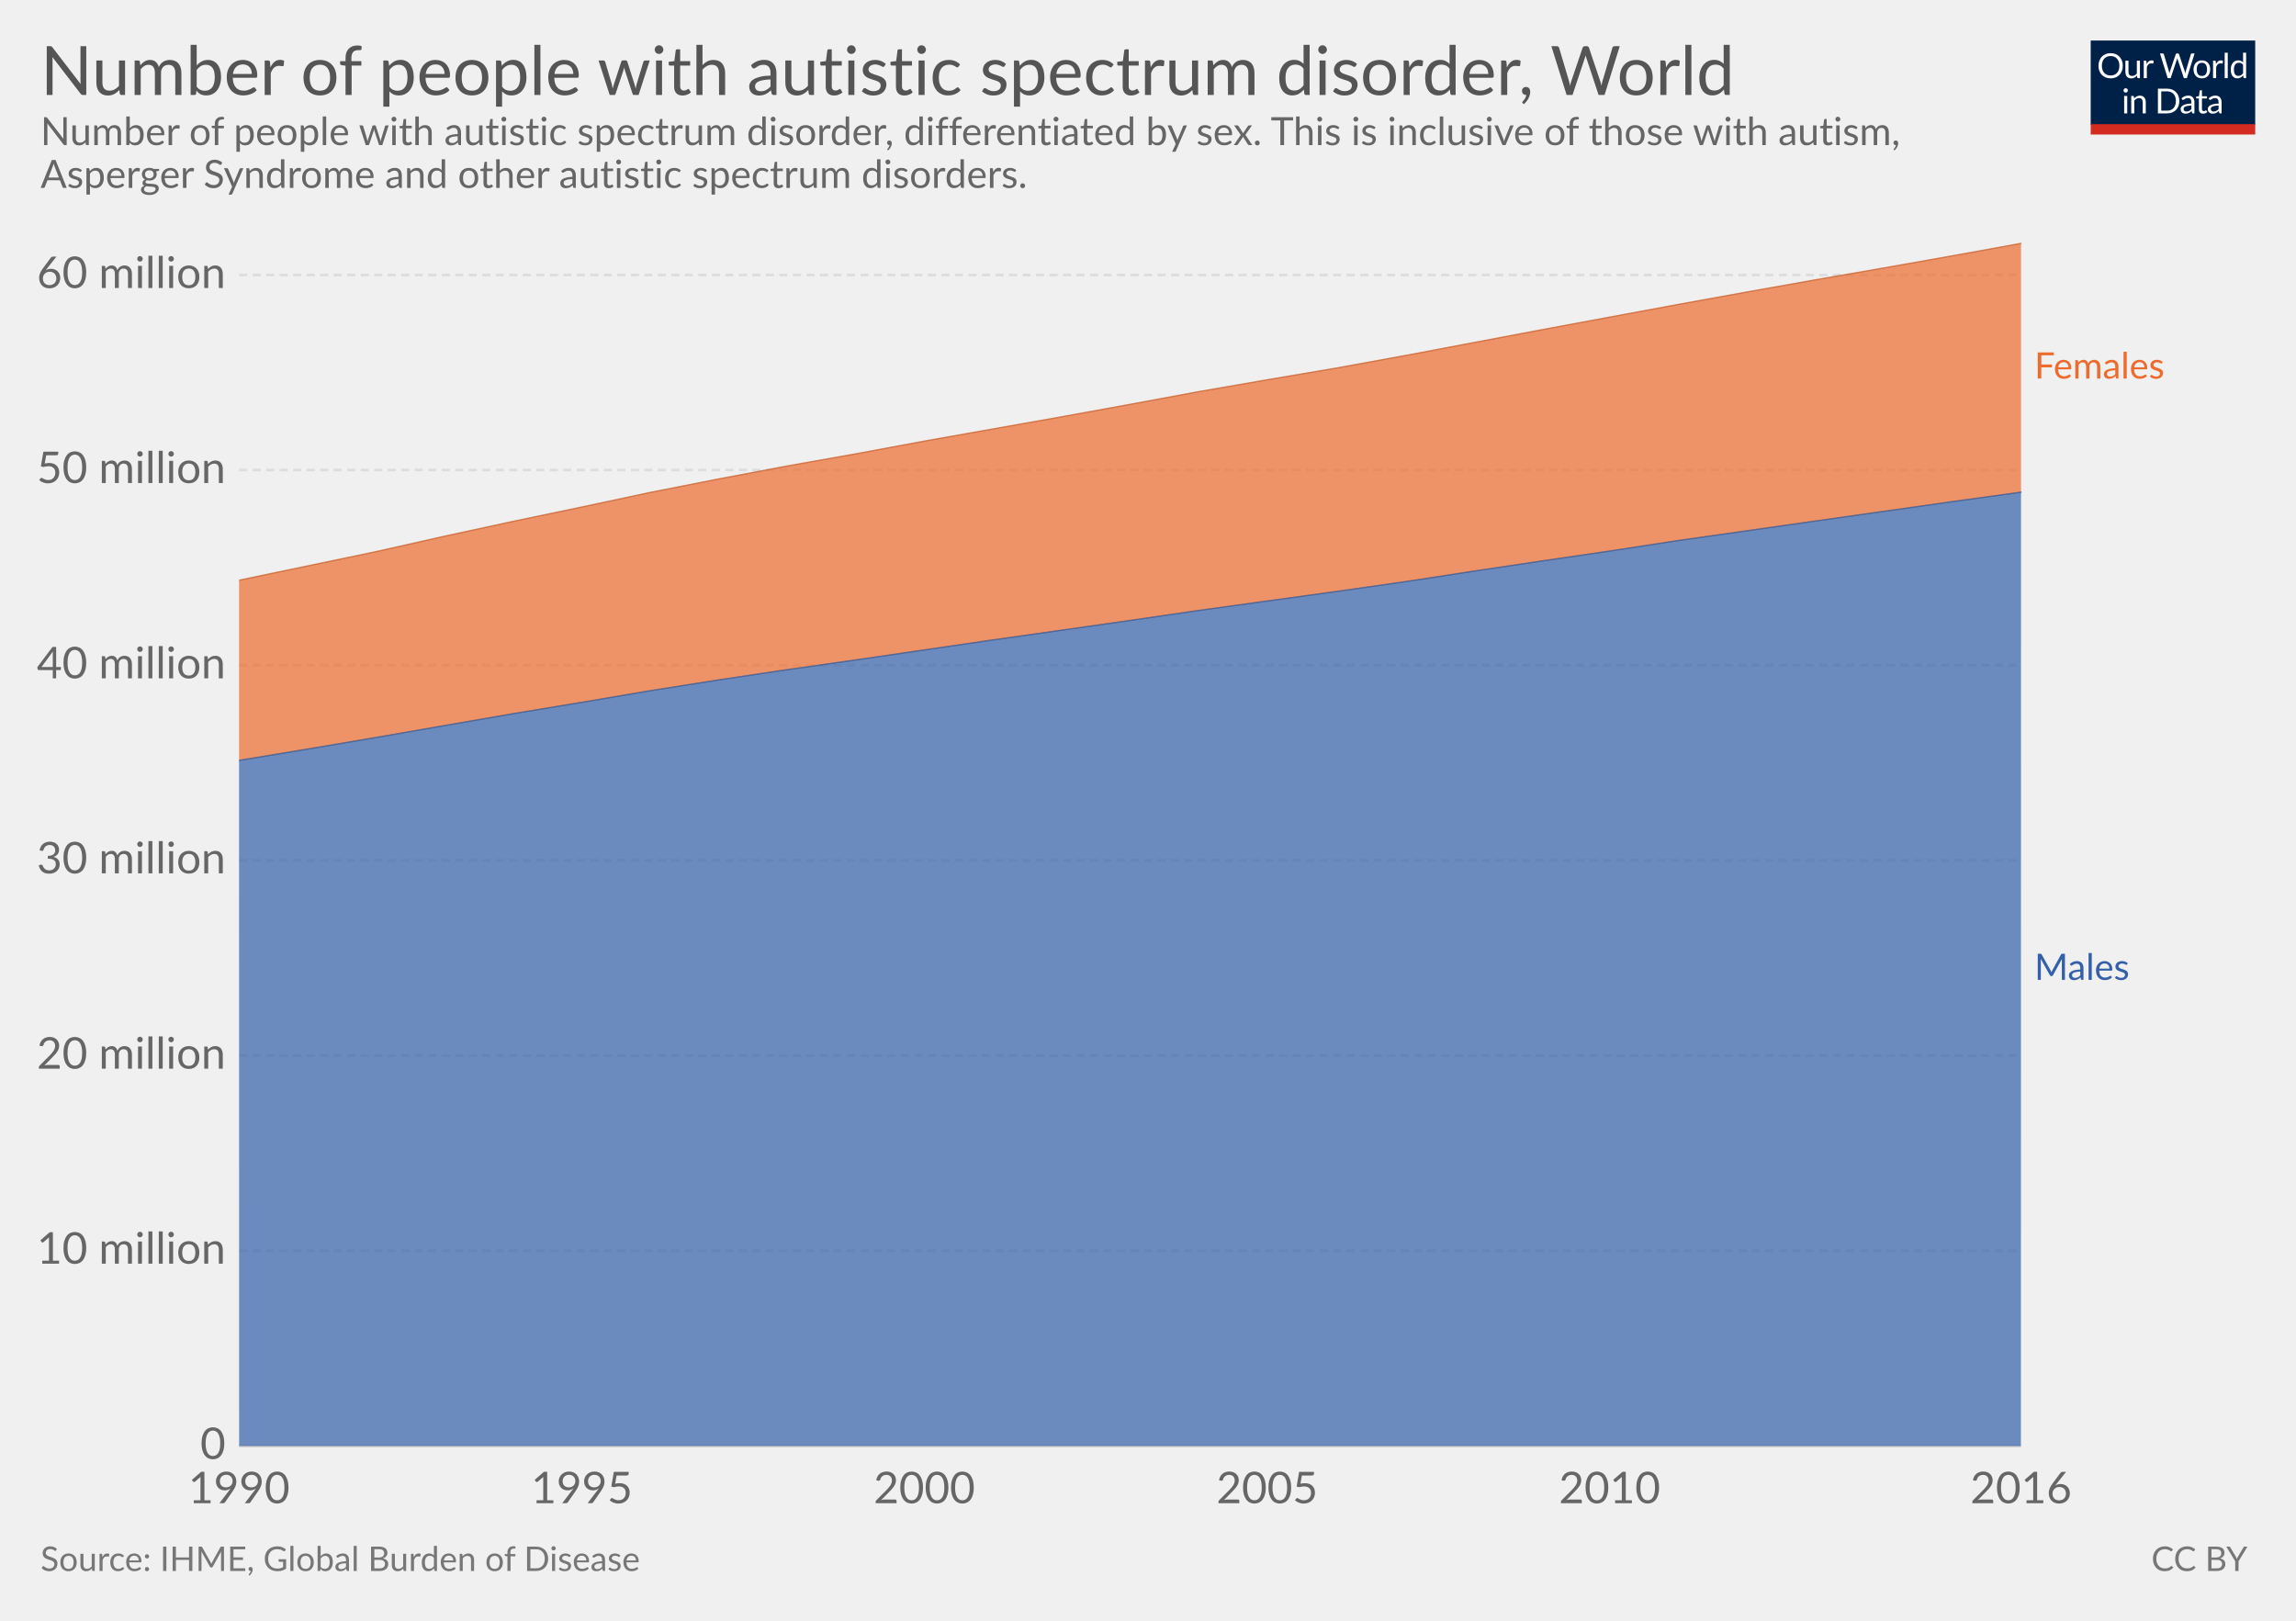
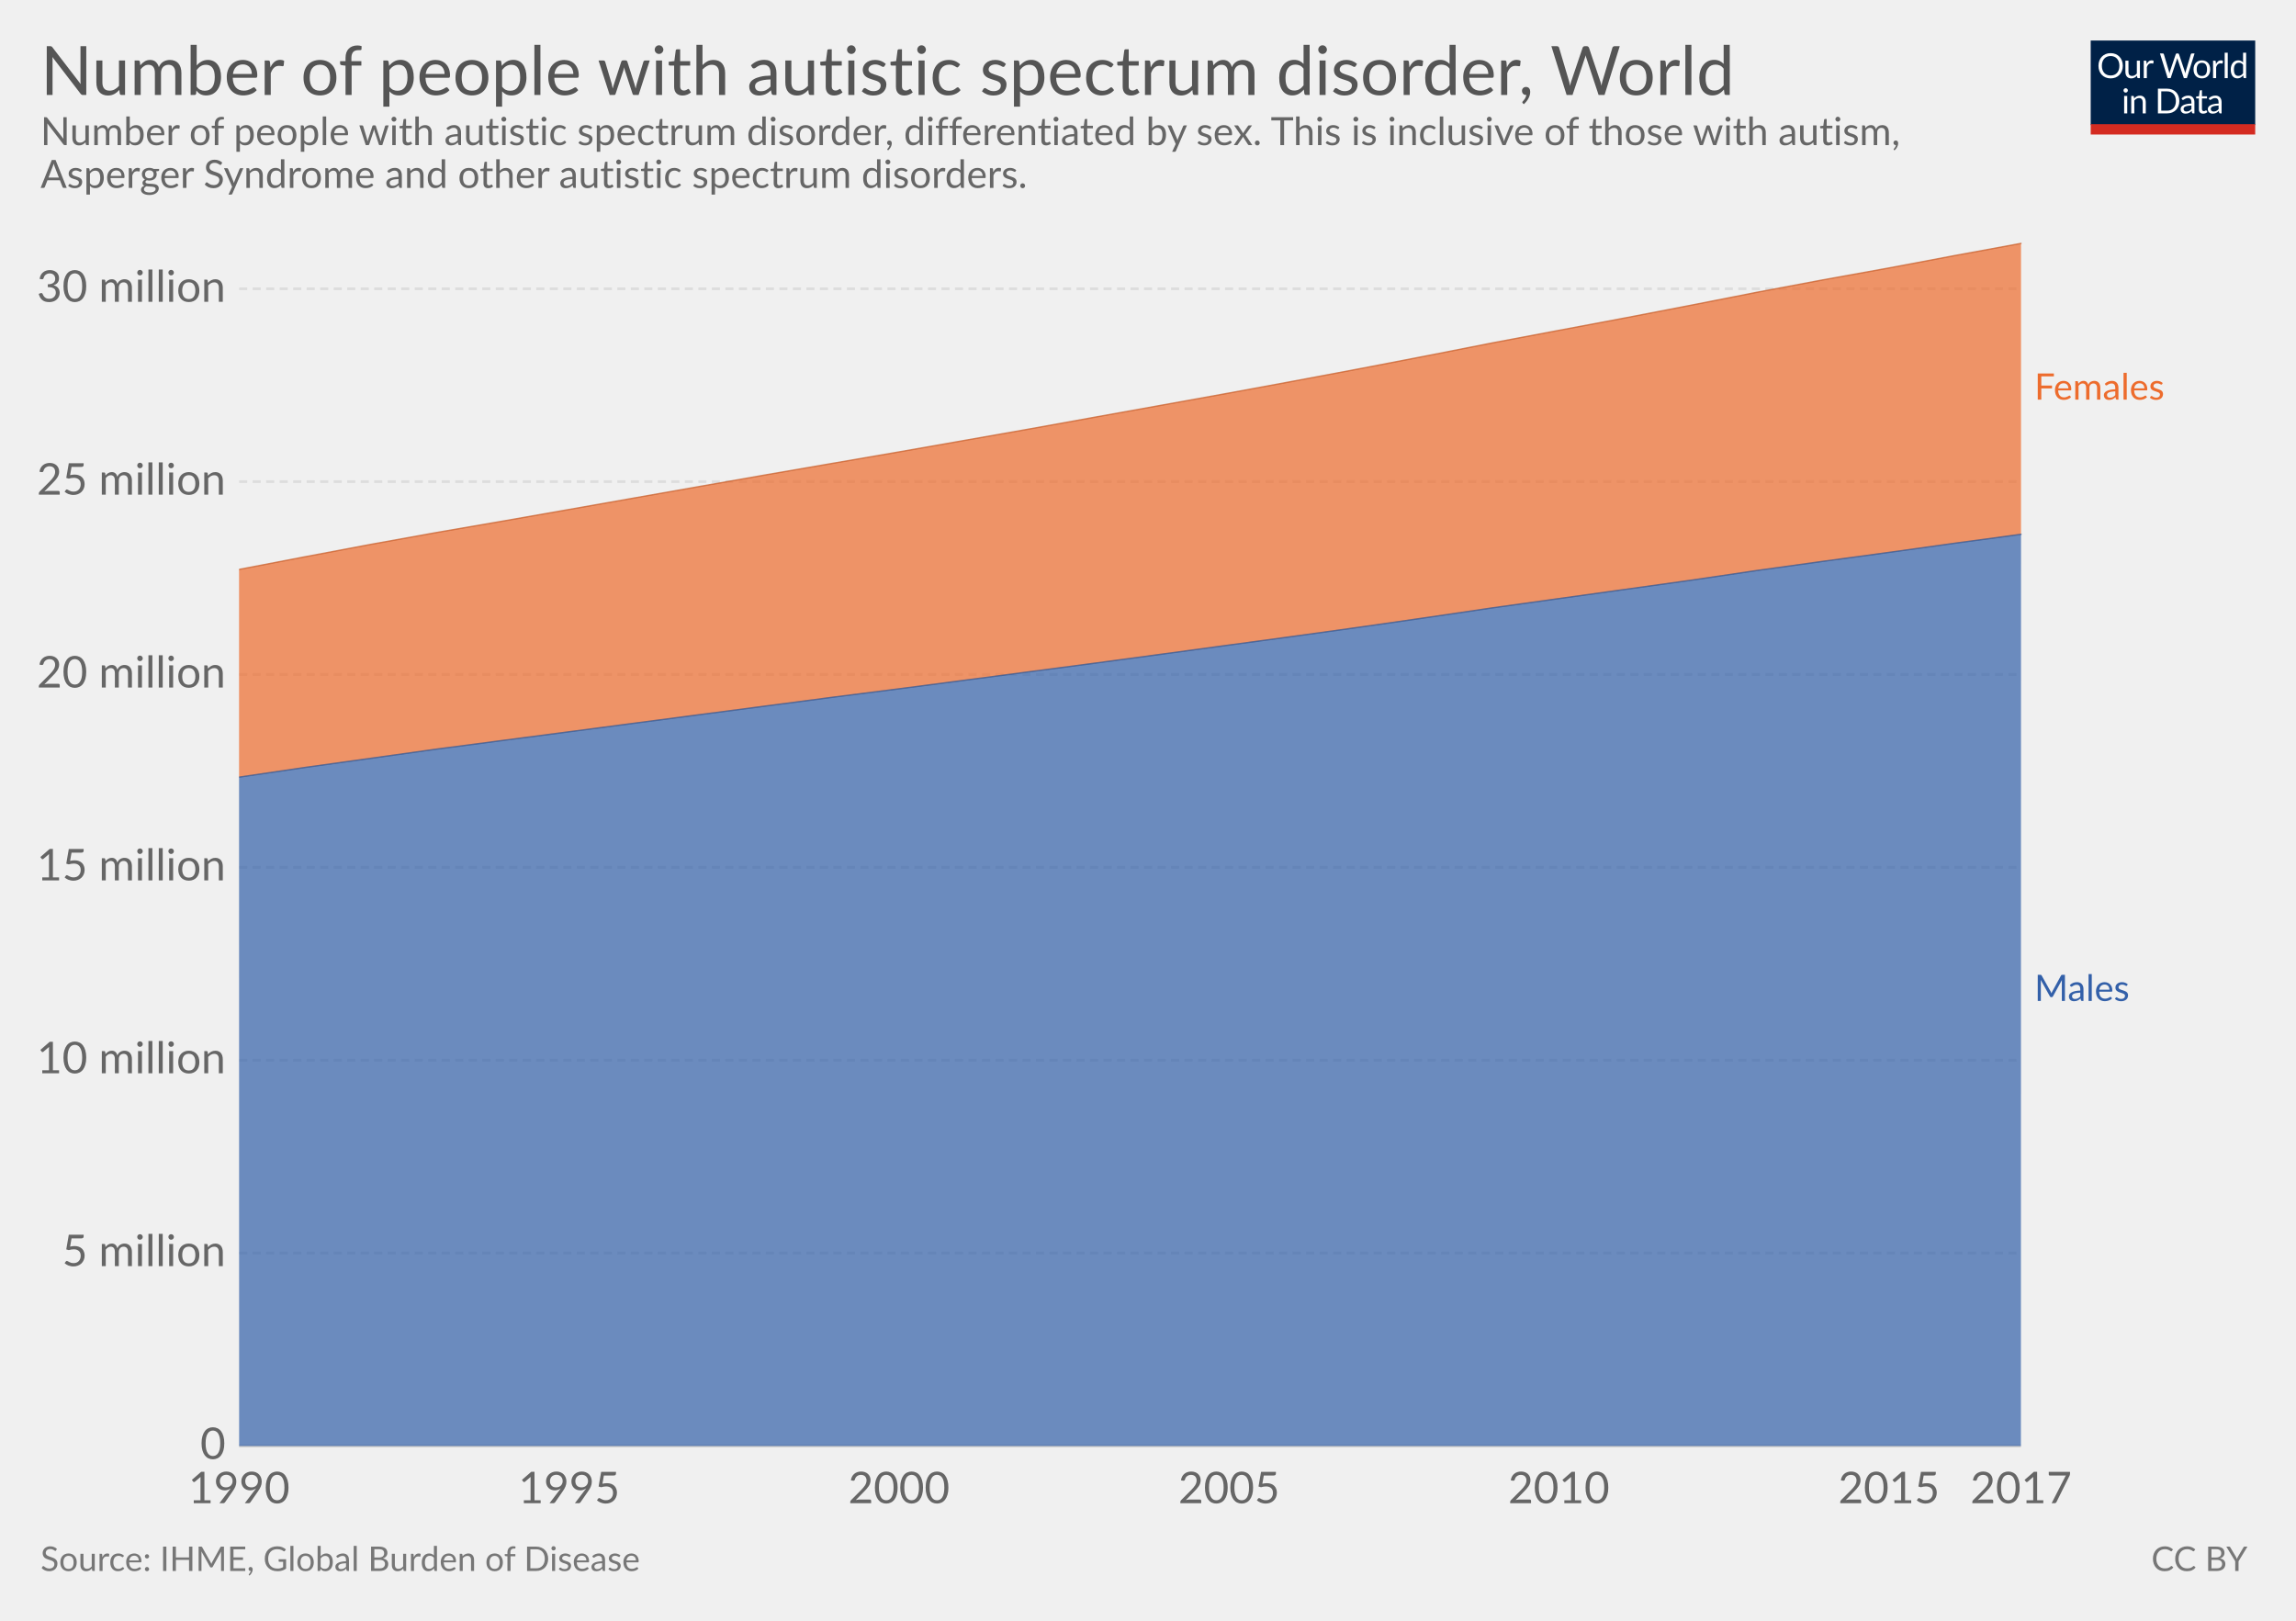
<svg xmlns="http://www.w3.org/2000/svg" version="1.1" style="font-family:Lato, 'Helvetica Neue', Helvetica, Arial, sans-serif;font-size:18px;background-color:white;text-rendering:optimizeLegibility;-webkit-font-smoothing:antialiased" width="850" height="600">
  <g class="HeaderView">
    <g transform="translate(774, 15) scale(0.29)">
      <svg width="210" height="120" viewBox="0 0 210 120" fill="none">
        <g clip-path="url(#clip0)">
          <path d="M0 0H210V107.89H0V0Z" fill="#002147" />
          <path d="M40.979 32.248C40.979 34.609 40.605 36.78 39.857 38.76C39.109 40.725 38.053 42.419 36.689 43.842C35.325 45.265 33.682 46.372 31.761 47.164C29.854 47.941 27.742 48.33 25.425 48.33C23.107 48.33 20.995 47.941 19.089 47.164C17.182 46.372 15.547 45.265 14.183 43.842C12.819 42.419 11.763 40.725 11.015 38.76C10.267 36.78 9.893 34.609 9.893 32.248C9.893 29.887 10.267 27.723 11.015 25.758C11.763 23.778 12.819 22.077 14.183 20.654C15.547 19.217 17.182 18.102 19.089 17.31C20.995 16.518 23.107 16.122 25.425 16.122C27.742 16.122 29.854 16.518 31.761 17.31C33.682 18.102 35.325 19.217 36.689 20.654C38.053 22.077 39.109 23.778 39.857 25.758C40.605 27.723 40.979 29.887 40.979 32.248ZM36.601 32.248C36.601 30.312 36.337 28.574 35.809 27.034C35.281 25.494 34.533 24.196 33.565 23.14C32.597 22.069 31.423 21.248 30.045 20.676C28.666 20.104 27.126 19.818 25.425 19.818C23.738 19.818 22.205 20.104 20.827 20.676C19.448 21.248 18.267 22.069 17.285 23.14C16.317 24.196 15.569 25.494 15.041 27.034C14.513 28.574 14.249 30.312 14.249 32.248C14.249 34.184 14.513 35.922 15.041 37.462C15.569 38.987 16.317 40.285 17.285 41.356C18.267 42.412 19.448 43.226 20.827 43.798C22.205 44.355 23.738 44.634 25.425 44.634C27.126 44.634 28.666 44.355 30.045 43.798C31.423 43.226 32.597 42.412 33.565 41.356C34.533 40.285 35.281 38.987 35.809 37.462C36.337 35.922 36.601 34.184 36.601 32.248ZM62.823 25.714V48H60.491C59.934 48 59.582 47.729 59.435 47.186L59.127 44.788C58.159 45.859 57.074 46.724 55.871 47.384C54.669 48.029 53.29 48.352 51.735 48.352C50.518 48.352 49.44 48.154 48.501 47.758C47.577 47.347 46.8 46.775 46.169 46.042C45.539 45.309 45.062 44.421 44.739 43.38C44.431 42.339 44.277 41.187 44.277 39.926V25.714H48.193V39.926C48.193 41.613 48.575 42.918 49.337 43.842C50.115 44.766 51.295 45.228 52.879 45.228C54.038 45.228 55.116 44.957 56.113 44.414C57.125 43.857 58.057 43.094 58.907 42.126V25.714H62.823ZM71.43 30.18C72.135 28.655 73 27.467 74.027 26.616C75.053 25.751 76.307 25.318 77.789 25.318C78.258 25.318 78.705 25.369 79.131 25.472C79.571 25.575 79.959 25.736 80.297 25.956L80.011 28.882C79.923 29.249 79.703 29.432 79.351 29.432C79.145 29.432 78.845 29.388 78.449 29.3C78.053 29.212 77.605 29.168 77.107 29.168C76.403 29.168 75.772 29.271 75.215 29.476C74.672 29.681 74.181 29.989 73.741 30.4C73.315 30.796 72.927 31.295 72.575 31.896C72.237 32.483 71.929 33.157 71.651 33.92V48H67.713V25.714H69.957C70.382 25.714 70.675 25.795 70.837 25.956C70.998 26.117 71.108 26.396 71.167 26.792L71.43 30.18ZM132.589 16.474L122.755 48H118.927L110.941 23.954C110.867 23.719 110.794 23.47 110.721 23.206C110.662 22.942 110.596 22.663 110.523 22.37C110.449 22.663 110.376 22.942 110.303 23.206C110.23 23.47 110.156 23.719 110.083 23.954L102.053 48H98.225L88.391 16.474H91.933C92.314 16.474 92.629 16.569 92.879 16.76C93.143 16.951 93.311 17.193 93.385 17.486L99.897 39.398C99.999 39.794 100.095 40.219 100.183 40.674C100.285 41.129 100.381 41.613 100.469 42.126C100.571 41.613 100.674 41.129 100.777 40.674C100.894 40.205 101.019 39.779 101.151 39.398L108.565 17.486C108.653 17.237 108.821 17.009 109.071 16.804C109.335 16.584 109.65 16.474 110.017 16.474H111.249C111.63 16.474 111.938 16.569 112.173 16.76C112.407 16.951 112.583 17.193 112.701 17.486L120.093 39.398C120.225 39.779 120.342 40.19 120.445 40.63C120.562 41.07 120.672 41.532 120.775 42.016C120.848 41.532 120.929 41.07 121.017 40.63C121.105 40.19 121.2 39.779 121.303 39.398L127.837 17.486C127.91 17.222 128.072 16.987 128.321 16.782C128.585 16.577 128.9 16.474 129.267 16.474H132.589ZM141.94 25.362C143.568 25.362 145.034 25.633 146.34 26.176C147.645 26.719 148.76 27.489 149.684 28.486C150.608 29.483 151.312 30.693 151.796 32.116C152.294 33.524 152.544 35.101 152.544 36.846C152.544 38.606 152.294 40.19 151.796 41.598C151.312 43.006 150.608 44.209 149.684 45.206C148.76 46.203 147.645 46.973 146.34 47.516C145.034 48.044 143.568 48.308 141.94 48.308C140.297 48.308 138.816 48.044 137.496 47.516C136.19 46.973 135.076 46.203 134.152 45.206C133.228 44.209 132.516 43.006 132.018 41.598C131.534 40.19 131.292 38.606 131.292 36.846C131.292 35.101 131.534 33.524 132.018 32.116C132.516 30.693 133.228 29.483 134.152 28.486C135.076 27.489 136.19 26.719 137.496 26.176C138.816 25.633 140.297 25.362 141.94 25.362ZM141.94 45.25C144.14 45.25 145.782 44.517 146.868 43.05C147.953 41.569 148.496 39.508 148.496 36.868C148.496 34.213 147.953 32.145 146.868 30.664C145.782 29.183 144.14 28.442 141.94 28.442C140.825 28.442 139.85 28.633 139.014 29.014C138.192 29.395 137.503 29.945 136.946 30.664C136.403 31.383 135.992 32.27 135.714 33.326C135.45 34.367 135.318 35.548 135.318 36.868C135.318 39.508 135.86 41.569 136.946 43.05C138.046 44.517 139.71 45.25 141.94 45.25ZM159.908 30.18C160.612 28.655 161.478 27.467 162.504 26.616C163.531 25.751 164.785 25.318 166.266 25.318C166.736 25.318 167.183 25.369 167.608 25.472C168.048 25.575 168.437 25.736 168.774 25.956L168.488 28.882C168.4 29.249 168.18 29.432 167.828 29.432C167.623 29.432 167.322 29.388 166.926 29.3C166.53 29.212 166.083 29.168 165.584 29.168C164.88 29.168 164.25 29.271 163.692 29.476C163.15 29.681 162.658 29.989 162.218 30.4C161.793 30.796 161.404 31.295 161.052 31.896C160.715 32.483 160.407 33.157 160.128 33.92V48H156.19V25.714H158.434C158.86 25.714 159.153 25.795 159.314 25.956C159.476 26.117 159.586 26.396 159.644 26.792L159.908 30.18ZM174.946 15.594V48H171.03V15.594H174.946ZM194.496 31.016C193.763 30.033 192.971 29.351 192.12 28.97C191.269 28.574 190.316 28.376 189.26 28.376C187.192 28.376 185.601 29.117 184.486 30.598C183.371 32.079 182.814 34.191 182.814 36.934C182.814 38.386 182.939 39.633 183.188 40.674C183.437 41.701 183.804 42.551 184.288 43.226C184.772 43.886 185.366 44.37 186.07 44.678C186.774 44.986 187.573 45.14 188.468 45.14C189.759 45.14 190.881 44.847 191.834 44.26C192.802 43.673 193.689 42.845 194.496 41.774V31.016ZM198.412 15.594V48H196.08C195.523 48 195.171 47.729 195.024 47.186L194.672 44.48C193.719 45.624 192.633 46.548 191.416 47.252C190.199 47.956 188.791 48.308 187.192 48.308C185.916 48.308 184.757 48.066 183.716 47.582C182.675 47.083 181.787 46.357 181.054 45.404C180.321 44.451 179.756 43.263 179.36 41.84C178.964 40.417 178.766 38.782 178.766 36.934C178.766 35.291 178.986 33.766 179.426 32.358C179.866 30.935 180.497 29.703 181.318 28.662C182.139 27.621 183.144 26.807 184.332 26.22C185.535 25.619 186.884 25.318 188.38 25.318C189.744 25.318 190.91 25.553 191.878 26.022C192.861 26.477 193.733 27.115 194.496 27.936V15.594H198.412ZM46.614 70.714V93H42.698V70.714H46.614ZM47.45 63.718C47.45 64.099 47.369 64.459 47.208 64.796C47.061 65.119 46.856 65.412 46.592 65.676C46.343 65.925 46.042 66.123 45.69 66.27C45.352 66.417 44.993 66.49 44.612 66.49C44.23 66.49 43.871 66.417 43.534 66.27C43.211 66.123 42.925 65.925 42.676 65.676C42.426 65.412 42.228 65.119 42.082 64.796C41.935 64.459 41.862 64.099 41.862 63.718C41.862 63.337 41.935 62.977 42.082 62.64C42.228 62.288 42.426 61.987 42.676 61.738C42.925 61.474 43.211 61.269 43.534 61.122C43.871 60.975 44.23 60.902 44.612 60.902C44.993 60.902 45.352 60.975 45.69 61.122C46.042 61.269 46.343 61.474 46.592 61.738C46.856 61.987 47.061 62.288 47.208 62.64C47.369 62.977 47.45 63.337 47.45 63.718ZM55.424 73.948C55.908 73.405 56.422 72.914 56.964 72.474C57.507 72.034 58.079 71.66 58.68 71.352C59.296 71.029 59.941 70.787 60.616 70.626C61.306 70.45 62.046 70.362 62.838 70.362C64.055 70.362 65.126 70.567 66.05 70.978C66.989 71.374 67.766 71.946 68.382 72.694C69.013 73.427 69.49 74.315 69.812 75.356C70.135 76.397 70.296 77.549 70.296 78.81V93H66.358V78.81C66.358 77.123 65.969 75.818 65.192 74.894C64.43 73.955 63.264 73.486 61.694 73.486C60.535 73.486 59.45 73.765 58.438 74.322C57.441 74.879 56.517 75.635 55.666 76.588V93H51.728V70.714H54.082C54.639 70.714 54.984 70.985 55.116 71.528L55.424 73.948ZM113.129 77.248C113.129 79.609 112.755 81.758 112.007 83.694C111.259 85.63 110.203 87.287 108.839 88.666C107.475 90.045 105.832 91.115 103.911 91.878C102.004 92.626 99.892 93 97.575 93H85.805V61.474H97.575C99.892 61.474 102.004 61.855 103.911 62.618C105.832 63.366 107.475 64.437 108.839 65.83C110.203 67.209 111.259 68.866 112.007 70.802C112.755 72.738 113.129 74.887 113.129 77.248ZM108.751 77.248C108.751 75.312 108.487 73.581 107.959 72.056C107.431 70.531 106.683 69.24 105.715 68.184C104.747 67.128 103.574 66.321 102.195 65.764C100.816 65.207 99.276 64.928 97.575 64.928H90.073V89.546H97.575C99.276 89.546 100.816 89.267 102.195 88.71C103.574 88.153 104.747 87.353 105.715 86.312C106.683 85.256 107.431 83.965 107.959 82.44C108.487 80.915 108.751 79.184 108.751 77.248ZM128.553 82.968C126.749 83.027 125.209 83.173 123.933 83.408C122.672 83.628 121.638 83.921 120.831 84.288C120.039 84.655 119.46 85.087 119.093 85.586C118.741 86.085 118.565 86.642 118.565 87.258C118.565 87.845 118.661 88.351 118.851 88.776C119.042 89.201 119.299 89.553 119.621 89.832C119.959 90.096 120.347 90.294 120.787 90.426C121.242 90.543 121.726 90.602 122.239 90.602C122.929 90.602 123.559 90.536 124.131 90.404C124.703 90.257 125.239 90.052 125.737 89.788C126.251 89.524 126.735 89.209 127.189 88.842C127.659 88.475 128.113 88.057 128.553 87.588V82.968ZM115.903 73.86C117.135 72.672 118.463 71.785 119.885 71.198C121.308 70.611 122.885 70.318 124.615 70.318C125.862 70.318 126.969 70.523 127.937 70.934C128.905 71.345 129.719 71.917 130.379 72.65C131.039 73.383 131.538 74.271 131.875 75.312C132.213 76.353 132.381 77.497 132.381 78.744V93H130.643C130.262 93 129.969 92.941 129.763 92.824C129.558 92.692 129.397 92.443 129.279 92.076L128.839 89.964C128.253 90.507 127.681 90.991 127.123 91.416C126.566 91.827 125.979 92.179 125.363 92.472C124.747 92.751 124.087 92.963 123.383 93.11C122.694 93.271 121.924 93.352 121.073 93.352C120.208 93.352 119.394 93.235 118.631 93C117.869 92.751 117.201 92.384 116.629 91.9C116.072 91.416 115.625 90.807 115.287 90.074C114.965 89.326 114.803 88.446 114.803 87.434C114.803 86.554 115.045 85.711 115.529 84.904C116.013 84.083 116.798 83.357 117.883 82.726C118.969 82.095 120.384 81.582 122.129 81.186C123.875 80.775 126.016 80.541 128.553 80.482V78.744C128.553 77.013 128.179 75.708 127.431 74.828C126.683 73.933 125.591 73.486 124.153 73.486C123.185 73.486 122.371 73.611 121.711 73.86C121.066 74.095 120.501 74.366 120.017 74.674C119.548 74.967 119.137 75.239 118.785 75.488C118.448 75.723 118.111 75.84 117.773 75.84C117.509 75.84 117.282 75.774 117.091 75.642C116.901 75.495 116.739 75.319 116.607 75.114L115.903 73.86ZM143.568 93.352C141.808 93.352 140.451 92.861 139.498 91.878C138.559 90.895 138.09 89.48 138.09 87.632V73.992H135.406C135.171 73.992 134.973 73.926 134.812 73.794C134.65 73.647 134.57 73.427 134.57 73.134V71.572L138.222 71.11L139.124 64.224C139.168 64.004 139.263 63.828 139.41 63.696C139.571 63.549 139.776 63.476 140.026 63.476H142.006V71.154H148.452V73.992H142.006V87.368C142.006 88.307 142.233 89.003 142.688 89.458C143.142 89.913 143.729 90.14 144.448 90.14C144.858 90.14 145.21 90.089 145.504 89.986C145.812 89.869 146.076 89.744 146.296 89.612C146.516 89.48 146.699 89.363 146.846 89.26C147.007 89.143 147.146 89.084 147.264 89.084C147.469 89.084 147.652 89.209 147.814 89.458L148.958 91.328C148.283 91.959 147.469 92.457 146.516 92.824C145.562 93.176 144.58 93.352 143.568 93.352ZM163.253 82.968C161.449 83.027 159.909 83.173 158.633 83.408C157.372 83.628 156.338 83.921 155.531 84.288C154.739 84.655 154.16 85.087 153.793 85.586C153.441 86.085 153.265 86.642 153.265 87.258C153.265 87.845 153.36 88.351 153.551 88.776C153.742 89.201 153.998 89.553 154.321 89.832C154.658 90.096 155.047 90.294 155.487 90.426C155.942 90.543 156.426 90.602 156.939 90.602C157.628 90.602 158.259 90.536 158.831 90.404C159.403 90.257 159.938 90.052 160.437 89.788C160.95 89.524 161.434 89.209 161.889 88.842C162.358 88.475 162.813 88.057 163.253 87.588V82.968ZM150.603 73.86C151.835 72.672 153.162 71.785 154.585 71.198C156.008 70.611 157.584 70.318 159.315 70.318C160.562 70.318 161.669 70.523 162.637 70.934C163.605 71.345 164.419 71.917 165.079 72.65C165.739 73.383 166.238 74.271 166.575 75.312C166.912 76.353 167.081 77.497 167.081 78.744V93H165.343C164.962 93 164.668 92.941 164.463 92.824C164.258 92.692 164.096 92.443 163.979 92.076L163.539 89.964C162.952 90.507 162.38 90.991 161.823 91.416C161.266 91.827 160.679 92.179 160.063 92.472C159.447 92.751 158.787 92.963 158.083 93.11C157.394 93.271 156.624 93.352 155.773 93.352C154.908 93.352 154.094 93.235 153.331 93C152.568 92.751 151.901 92.384 151.329 91.9C150.772 91.416 150.324 90.807 149.987 90.074C149.664 89.326 149.503 88.446 149.503 87.434C149.503 86.554 149.745 85.711 150.229 84.904C150.713 84.083 151.498 83.357 152.583 82.726C153.668 82.095 155.084 81.582 156.829 81.186C158.574 80.775 160.716 80.541 163.253 80.482V78.744C163.253 77.013 162.879 75.708 162.131 74.828C161.383 73.933 160.29 73.486 158.853 73.486C157.885 73.486 157.071 73.611 156.411 73.86C155.766 74.095 155.201 74.366 154.717 74.674C154.248 74.967 153.837 75.239 153.485 75.488C153.148 75.723 152.81 75.84 152.473 75.84C152.209 75.84 151.982 75.774 151.791 75.642C151.6 75.495 151.439 75.319 151.307 75.114L150.603 73.86Z" fill="white" />
          <rect y="106.789" width="210" height="13.211" fill="#D42B21" />
        </g>
        <defs>
          <clipPath id="clip0">
            <rect width="210" height="120" fill="white" />
          </clipPath>
        </defs>
      </svg>
    </g>
    <a href="https://ourworldindata.org/grapher/number-with-autistic-spectrum-disorder" target="_blank">
      <text font-size="25.20" x="15.0" y="35.2" fill="#555">
        <tspan x="15" y="35.16">Number of people with autistic spectrum disorder, World</tspan>
      </text>
    </a>
    <text font-size="14.40" x="15.0" y="53.7" fill="#666">
      <tspan x="15" y="53.72">Number of people with autistic spectrum disorder, differentiated by sex. This is inclusive of those with autism,</tspan>
      <tspan x="15" y="69.56">Asperger Syndrome and other autistic spectrum disorders.</tspan>
    </text>
  </g>
  <g class="StackedArea">
    <defs>
-       <clipPath id="boundsClip-179">
+       <clipPath id="boundsClip-61">
        <rect x="88.526" y="0" width="820" height="932.8" />
      </clipPath>
    </defs>
    <g class="AxisBoxView">
      <g class="HorizontalAxis">
        <text x="88.5" y="556.5" fill="#666" text-anchor="middle" font-size="16.2">1990</text>
-         <text x="215.4" y="556.5" fill="#666" text-anchor="middle" font-size="16.2">1995</text>
-         <text x="342.2" y="556.5" fill="#666" text-anchor="middle" font-size="16.2">2000</text>
-         <text x="469.1" y="556.5" fill="#666" text-anchor="middle" font-size="16.2">2005</text>
-         <text x="595.9" y="556.5" fill="#666" text-anchor="middle" font-size="16.2">2010</text>
-         <text x="748.2" y="556.5" fill="#666" text-anchor="middle" font-size="16.2">2016</text>
+         <text x="210.7" y="556.5" fill="#666" text-anchor="middle" font-size="16.2">1995</text>
+         <text x="332.8" y="556.5" fill="#666" text-anchor="middle" font-size="16.2">2000</text>
+         <text x="455" y="556.5" fill="#666" text-anchor="middle" font-size="16.2">2005</text>
+         <text x="577.1" y="556.5" fill="#666" text-anchor="middle" font-size="16.2">2010</text>
+         <text x="699.3" y="556.5" fill="#666" text-anchor="middle" font-size="16.2">2015</text>
+         <text x="748.2" y="556.5" fill="#666" text-anchor="middle" font-size="16.2">2017</text>
      </g>
      <g class="VerticalAxis">
        <text x="83.53" y="535.3" fill="#666" dominant-baseline="middle" text-anchor="end" font-size="16.2">0</text>
-         <text x="83.53" y="463" fill="#666" dominant-baseline="middle" text-anchor="end" font-size="16.2">10 million</text>
-         <text x="83.53" y="390.8" fill="#666" dominant-baseline="middle" text-anchor="end" font-size="16.2">20 million</text>
-         <text x="83.53" y="318.5" fill="#666" dominant-baseline="middle" text-anchor="end" font-size="16.2">30 million</text>
-         <text x="83.53" y="246.3" fill="#666" dominant-baseline="middle" text-anchor="end" font-size="16.2">40 million</text>
-         <text x="83.53" y="174" fill="#666" dominant-baseline="middle" text-anchor="end" font-size="16.2">50 million</text>
-         <text x="83.53" y="101.8" fill="#666" dominant-baseline="middle" text-anchor="end" font-size="16.2">60 million</text>
+         <text x="83.53" y="463.9" fill="#666" dominant-baseline="middle" text-anchor="end" font-size="16.2">5 million</text>
+         <text x="83.53" y="392.5" fill="#666" dominant-baseline="middle" text-anchor="end" font-size="16.2">10 million</text>
+         <text x="83.53" y="321.1" fill="#666" dominant-baseline="middle" text-anchor="end" font-size="16.2">15 million</text>
+         <text x="83.53" y="249.7" fill="#666" dominant-baseline="middle" text-anchor="end" font-size="16.2">20 million</text>
+         <text x="83.53" y="178.3" fill="#666" dominant-baseline="middle" text-anchor="end" font-size="16.2">25 million</text>
+         <text x="83.53" y="106.9" fill="#666" dominant-baseline="middle" text-anchor="end" font-size="16.2">30 million</text>
      </g>
      <g class="AxisGridLines">
        <line x1="88.53" y1="535.3" x2="748.16" y2="535.3" stroke="#ccc" />
-         <line x1="88.53" y1="463" x2="748.16" y2="463" stroke="#ddd" stroke-dasharray="3,2" />
-         <line x1="88.53" y1="390.8" x2="748.16" y2="390.8" stroke="#ddd" stroke-dasharray="3,2" />
-         <line x1="88.53" y1="318.5" x2="748.16" y2="318.5" stroke="#ddd" stroke-dasharray="3,2" />
-         <line x1="88.53" y1="246.3" x2="748.16" y2="246.3" stroke="#ddd" stroke-dasharray="3,2" />
-         <line x1="88.53" y1="174" x2="748.16" y2="174" stroke="#ddd" stroke-dasharray="3,2" />
-         <line x1="88.53" y1="101.8" x2="748.16" y2="101.8" stroke="#ddd" stroke-dasharray="3,2" />
+         <line x1="88.53" y1="463.9" x2="748.16" y2="463.9" stroke="#ddd" stroke-dasharray="3,2" />
+         <line x1="88.53" y1="392.5" x2="748.16" y2="392.5" stroke="#ddd" stroke-dasharray="3,2" />
+         <line x1="88.53" y1="321.1" x2="748.16" y2="321.1" stroke="#ddd" stroke-dasharray="3,2" />
+         <line x1="88.53" y1="249.7" x2="748.16" y2="249.7" stroke="#ddd" stroke-dasharray="3,2" />
+         <line x1="88.53" y1="178.3" x2="748.16" y2="178.3" stroke="#ddd" stroke-dasharray="3,2" />
+         <line x1="88.53" y1="106.9" x2="748.16" y2="106.9" stroke="#ddd" stroke-dasharray="3,2" />
      </g>
    </g>
-     <g clip-path="url(#boundsClip-179)">
+     <g clip-path="url(#boundsClip-61)">
      <g class="HeightedLegend">
        <g class="legendMark">
-           <rect x="748.16" y="129.35" width="86.84" height="13.5" fill="#fff" opacity="0" />
-           <text font-size="13.50" x="753.2" y="140.2" fill="#ed6c2d">
-             <tspan x="753.16" y="140.15">Females</tspan>
+           <rect x="748.16" y="137.15" width="86.84" height="13.5" fill="#fff" opacity="0" />
+           <text font-size="13.50" x="753.2" y="148.0" fill="#ed6c2d">
+             <tspan x="753.16" y="147.95">Females</tspan>
          </text>
        </g>
        <g class="legendMark">
-           <rect x="748.16" y="351.95" width="71.045" height="13.5" fill="#fff" opacity="0" />
-           <text font-size="13.50" x="753.2" y="362.8" fill="#3360a9">
-             <tspan x="753.16" y="362.75">Males</tspan>
+           <rect x="748.16" y="359.75" width="71.045" height="13.5" fill="#fff" opacity="0" />
+           <text font-size="13.50" x="753.2" y="370.6" fill="#3360a9">
+             <tspan x="753.16" y="370.55">Males</tspan>
          </text>
        </g>
      </g>
      <g class="Areas">
        <rect x="88.526" y="90.1" width="659.634" height="445.2" opacity="0" fill="rgba(255,255,255,0)" />
-         <path class="World_0-area" stroke-linecap="round" d="M88.5 281.5L113.9 277.3L139.3 273L164.6 268.6L190 264.2L215.4 260L240.7 255.7L266.1 251.7L291.5 247.9L316.9 244.3L342.2 240.6L367.6 236.9L393 233.3L418.3 229.7L443.7 226L469.1 222.5L494.5 219L519.8 215.4L545.2 211.5L570.6 207.7L595.9 204L621.3 200.1L646.7 196.5L672 192.9L697.4 189.3L722.8 185.7L748.2 182.2L748.16 535.3L88.526 535.3" fill="#3360a9" fill-opacity="0.7" />
-         <path class="World_1-area" stroke-linecap="round" d="M88.5 214.8L113.9 209.5L139.3 204.2L164.6 198.5L190 193L215.4 187.7L240.7 182.3L266.1 177.3L291.5 172.5L316.9 168L342.2 163.3L367.6 158.8L393 154.3L418.3 149.7L443.7 145L469.1 140.6L494.5 136.3L519.8 131.7L545.2 126.9L570.6 122.1L595.9 117.4L621.3 112.7L646.7 108.1L672 103.6L697.4 99.2L722.8 94.7L748.2 90.1L748.2 182.2L722.8 185.7L697.4 189.3L672 192.9L646.7 196.5L621.3 200.1L595.9 204L570.6 207.7L545.2 211.5L519.8 215.4L494.5 219L469.1 222.5L443.7 226L418.3 229.7L393 233.3L367.6 236.9L342.2 240.6L316.9 244.3L291.5 247.9L266.1 251.7L240.7 255.7L215.4 260L190 264.2L164.6 268.6L139.3 273L113.9 277.3L88.5 281.5" fill="#ed6c2d" fill-opacity="0.7" />
-         <path class="World_0-border" stroke-linecap="round" d="M88.5 281.5L113.9 277.3L139.3 273L164.6 268.6L190 264.2L215.4 260L240.7 255.7L266.1 251.7L291.5 247.9L316.9 244.3L342.2 240.6L367.6 236.9L393 233.3L418.3 229.7L443.7 226L469.1 222.5L494.5 219L519.8 215.4L545.2 211.5L570.6 207.7L595.9 204L621.3 200.1L646.7 196.5L672 192.9L697.4 189.3L722.8 185.7L748.2 182.2" stroke="rgb(43, 80, 141)" stroke-opacity="0.7" stroke-width="0.5" fill="none" />
-         <path class="World_1-border" stroke-linecap="round" d="M88.5 214.8L113.9 209.5L139.3 204.2L164.6 198.5L190 193L215.4 187.7L240.7 182.3L266.1 177.3L291.5 172.5L316.9 168L342.2 163.3L367.6 158.8L393 154.3L418.3 149.7L443.7 145L469.1 140.6L494.5 136.3L519.8 131.7L545.2 126.9L570.6 122.1L595.9 117.4L621.3 112.7L646.7 108.1L672 103.6L697.4 99.2L722.8 94.7L748.2 90.1" stroke="rgb(198, 90, 38)" stroke-opacity="0.7" stroke-width="0.5" fill="none" />
+         <path class="World_0-area" stroke-linecap="round" d="M88.5 287.7L113 284.1L137.4 280.7L161.8 277.3L186.2 274.1L210.7 270.9L235.1 267.7L259.5 264.5L284 261.3L308.4 258.1L332.8 255L357.3 251.8L381.7 248.6L406.1 245.4L430.6 242.1L455 238.8L479.4 235.5L503.9 232.1L528.3 228.6L552.7 225L577.1 221.6L601.6 218.2L626 214.8L650.4 211.2L674.9 207.8L699.3 204.5L723.7 201.1L748.2 197.8L748.16 535.3L88.526 535.3" fill="#3360a9" fill-opacity="0.7" />
+         <path class="World_1-area" stroke-linecap="round" d="M88.5 210.8L113 206.1L137.4 201.5L161.8 197.1L186.2 192.9L210.7 188.6L235.1 184.3L259.5 180L284 175.7L308.4 171.5L332.8 167.3L357.3 163L381.7 158.7L406.1 154.3L430.6 149.9L455 145.5L479.4 141L503.9 136.4L528.3 131.7L552.7 126.9L577.1 122.3L601.6 117.7L626 113L650.4 108.2L674.9 103.6L699.3 99.2L723.7 94.6L748.2 90.1L748.2 197.8L723.7 201.1L699.3 204.5L674.9 207.8L650.4 211.2L626 214.8L601.6 218.2L577.1 221.6L552.7 225L528.3 228.6L503.9 232.1L479.4 235.5L455 238.8L430.6 242.1L406.1 245.4L381.7 248.6L357.3 251.8L332.8 255L308.4 258.1L284 261.3L259.5 264.5L235.1 267.7L210.7 270.9L186.2 274.1L161.8 277.3L137.4 280.7L113 284.1L88.5 287.7" fill="#ed6c2d" fill-opacity="0.7" />
+         <path class="World_0-border" stroke-linecap="round" d="M88.5 287.7L113 284.1L137.4 280.7L161.8 277.3L186.2 274.1L210.7 270.9L235.1 267.7L259.5 264.5L284 261.3L308.4 258.1L332.8 255L357.3 251.8L381.7 248.6L406.1 245.4L430.6 242.1L455 238.8L479.4 235.5L503.9 232.1L528.3 228.6L552.7 225L577.1 221.6L601.6 218.2L626 214.8L650.4 211.2L674.9 207.8L699.3 204.5L723.7 201.1L748.2 197.8" stroke="rgb(43, 80, 141)" stroke-opacity="0.7" stroke-width="0.5" fill="none" />
+         <path class="World_1-border" stroke-linecap="round" d="M88.5 210.8L113 206.1L137.4 201.5L161.8 197.1L186.2 192.9L210.7 188.6L235.1 184.3L259.5 180L284 175.7L308.4 171.5L332.8 167.3L357.3 163L381.7 158.7L406.1 154.3L430.6 149.9L455 145.5L479.4 141L503.9 136.4L528.3 131.7L552.7 126.9L577.1 122.3L601.6 117.7L626 113L650.4 108.2L674.9 103.6L699.3 99.2L723.7 94.6L748.2 90.1" stroke="rgb(198, 90, 38)" stroke-opacity="0.7" stroke-width="0.5" fill="none" />
      </g>
    </g>
  </g>
  <g class="SourcesFooter" style="fill:#777">
    <g class="clickable" style="fill:#777">
      <text font-size="12.60" x="15.0" y="581.6">
        <tspan x="15" y="581.58">Source: IHME, Global Burden of Disease</tspan>
      </text>
    </g>
    <text font-size="12.60" x="796.4" y="581.6">
      <tspan x="796.444" y="581.58">
        <a style="fill: #777;" class="cclogo" href="http://creativecommons.org/licenses/by/4.0/deed.en_US" target="_blank">CC BY</a>
      </tspan>
    </text>
  </g>
</svg>
